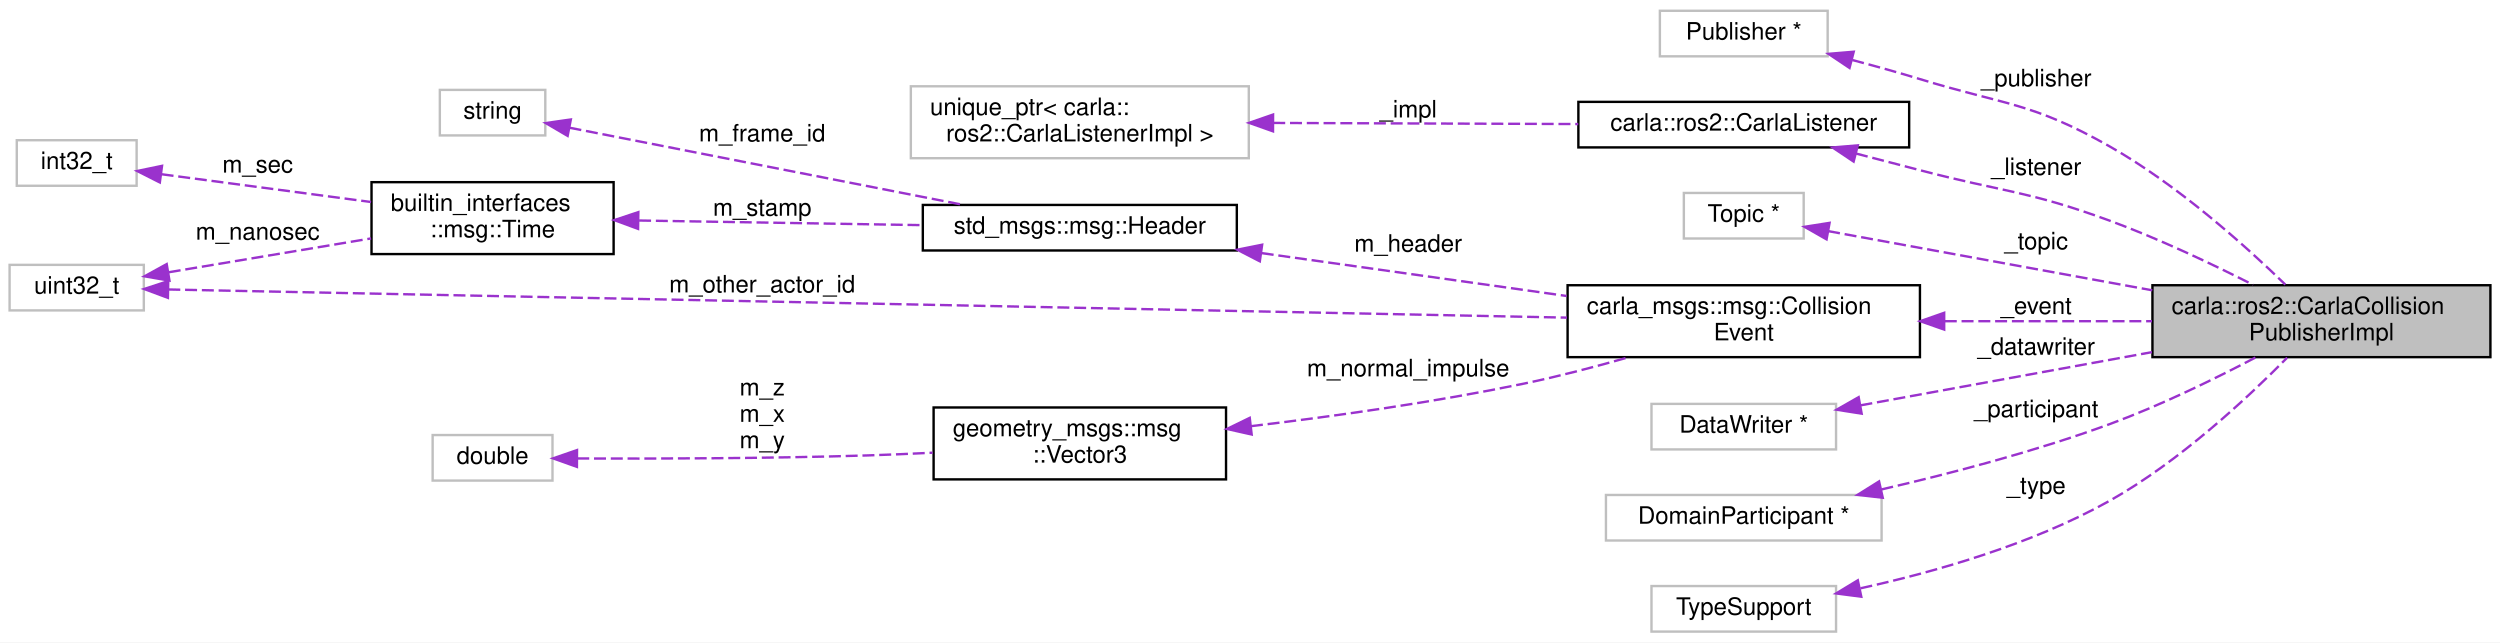
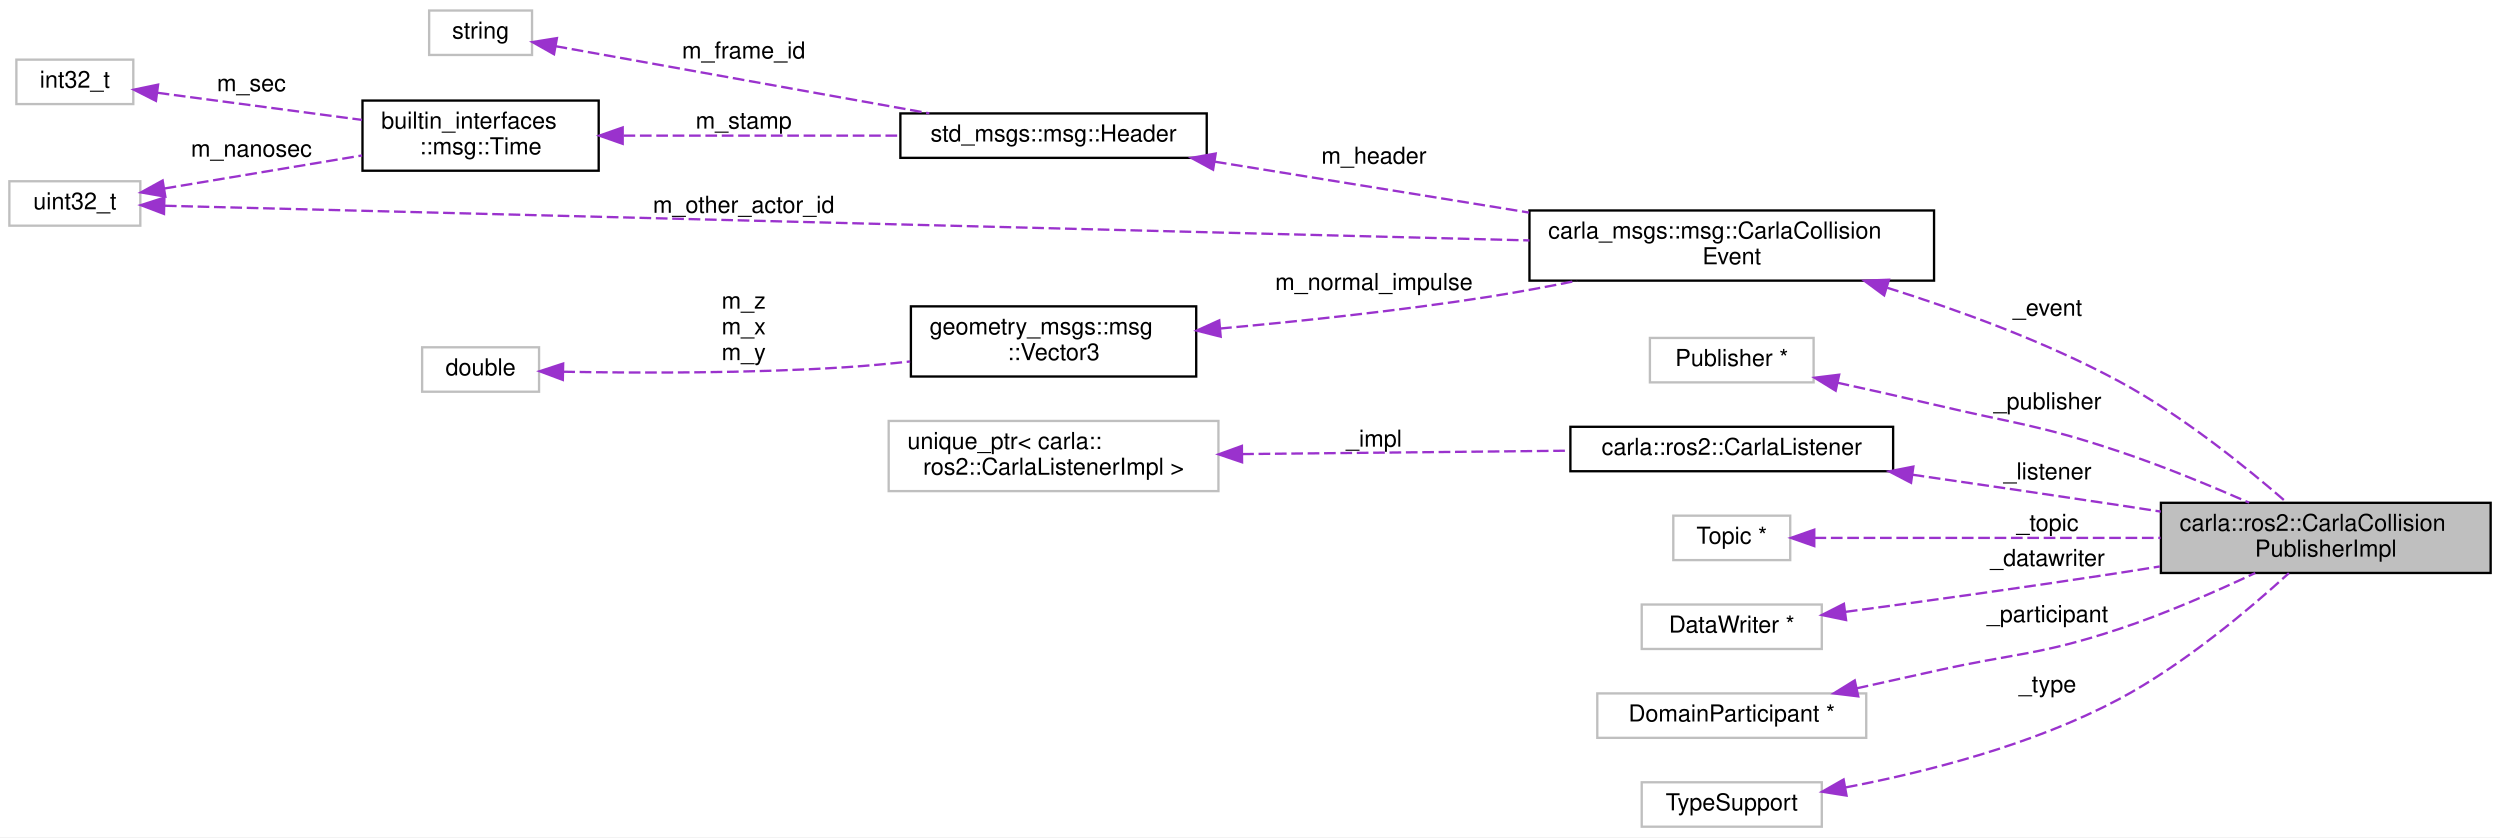
- <svg xmlns="http://www.w3.org/2000/svg" xmlns:xlink="http://www.w3.org/1999/xlink" width="1043pt" height="268pt" viewBox="0.00 0.00 1043.00 268.00">
-   <g id="graph0" class="graph" transform="scale(1 1) rotate(0) translate(4 264)">
-     <polygon fill="#ffffff" stroke="transparent" points="-4,4 -4,-264 1039,-264 1039,4 -4,4" />
+ <svg xmlns="http://www.w3.org/2000/svg" xmlns:xlink="http://www.w3.org/1999/xlink" width="1069pt" height="358pt" viewBox="0.00 0.00 1069.00 358.00">
+   <g id="graph0" class="graph" transform="scale(1 1) rotate(0) translate(4 354)">
+     <polygon fill="#ffffff" stroke="transparent" points="-4,4 -4,-354 1065,-354 1065,4 -4,4" />
    <g id="node1" class="node">
-       <polygon fill="#bfbfbf" stroke="#000000" points="894,-115 894,-145 1035,-145 1035,-115 894,-115" />
-       <text text-anchor="start" x="902" y="-133" font-family="Helvetica,sans-Serif" font-size="10.00" fill="#000000">carla::ros2::CarlaCollision</text>
-       <text text-anchor="middle" x="964.5" y="-122" font-family="Helvetica,sans-Serif" font-size="10.00" fill="#000000">PublisherImpl</text>
+       <polygon fill="#bfbfbf" stroke="#000000" points="920,-109 920,-139 1061,-139 1061,-109 920,-109" />
+       <text text-anchor="start" x="928" y="-127" font-family="Helvetica,sans-Serif" font-size="10.00" fill="#000000">carla::ros2::CarlaCollision</text>
+       <text text-anchor="middle" x="990.5" y="-116" font-family="Helvetica,sans-Serif" font-size="10.00" fill="#000000">PublisherImpl</text>
    </g>
    <g id="node2" class="node">
-       <polygon fill="#ffffff" stroke="#bfbfbf" points="688.5,-240.5 688.5,-259.5 758.5,-259.5 758.5,-240.5 688.5,-240.5" />
-       <text text-anchor="middle" x="723.5" y="-247.5" font-family="Helvetica,sans-Serif" font-size="10.00" fill="#000000">Publisher *</text>
+       <g id="a_node2">
+         <a xlink:href="../../d5/d0c/classcarla__msgs_1_1msg_1_1CarlaCollisionEvent.html" target="_top" xlink:title="This class represents the structure CarlaCollisionEvent defined by the user in the IDL file...">
+           <polygon fill="#ffffff" stroke="#000000" points="650,-234 650,-264 823,-264 823,-234 650,-234" />
+           <text text-anchor="start" x="658" y="-252" font-family="Helvetica,sans-Serif" font-size="10.00" fill="#000000">carla_msgs::msg::CarlaCollision</text>
+           <text text-anchor="middle" x="736.5" y="-241" font-family="Helvetica,sans-Serif" font-size="10.00" fill="#000000">Event</text>
+         </a>
+       </g>
    </g>
    <g id="edge1" class="edge">
-       <path fill="none" stroke="#9a32cd" stroke-dasharray="5,2" d="M768.777,-238.961C778.15,-236.49 787.929,-233.774 797,-231 832.623,-220.106 843.584,-221.353 876,-203 904.425,-186.907 932.751,-161.474 949.439,-145.272" />
-       <polygon fill="#9a32cd" stroke="#9a32cd" points="767.623,-235.644 758.818,-241.538 769.376,-242.421 767.623,-235.644" />
-       <text text-anchor="middle" x="845.5" y="-228" font-family="Helvetica,sans-Serif" font-size="10.00" fill="#000000"> _publisher</text>
+       <path fill="none" stroke="#9a32cd" stroke-dasharray="5,2" d="M802.998,-230.955C834.046,-221.224 870.923,-207.748 902,-191 929.143,-176.372 956.927,-153.857 973.949,-139.028" />
+       <polygon fill="#9a32cd" stroke="#9a32cd" points="801.669,-227.701 793.137,-233.982 803.723,-234.393 801.669,-227.701" />
+       <text text-anchor="middle" x="871.5" y="-219" font-family="Helvetica,sans-Serif" font-size="10.00" fill="#000000"> _event</text>
    </g>
    <g id="node3" class="node">
      <g id="a_node3">
-         <a xlink:href="../../d9/d48/classcarla_1_1ros2_1_1CarlaListener.html" target="_top" xlink:title="carla::ros2::CarlaListener">
-           <polygon fill="#ffffff" stroke="#000000" points="654.5,-202.5 654.5,-221.5 792.5,-221.5 792.5,-202.5 654.5,-202.5" />
-           <text text-anchor="middle" x="723.5" y="-209.5" font-family="Helvetica,sans-Serif" font-size="10.00" fill="#000000">carla::ros2::CarlaListener</text>
+         <a xlink:href="../../d8/d15/classstd__msgs_1_1msg_1_1Header.html" target="_top" xlink:title="This class represents the structure Header defined by the user in the IDL file. ">
+           <polygon fill="#ffffff" stroke="#000000" points="381,-286.5 381,-305.5 512,-305.5 512,-286.5 381,-286.5" />
+           <text text-anchor="middle" x="446.5" y="-293.5" font-family="Helvetica,sans-Serif" font-size="10.00" fill="#000000">std_msgs::msg::Header</text>
        </a>
      </g>
    </g>
    <g id="edge2" class="edge">
-       <path fill="none" stroke="#9a32cd" stroke-dasharray="5,2" d="M770.34,-199.943C779.198,-197.648 788.385,-195.258 797,-193 832.143,-183.787 841.89,-184.507 876,-172 896.598,-164.447 918.909,-153.841 935.977,-145.177" />
-       <polygon fill="#9a32cd" stroke="#9a32cd" points="769.332,-196.588 760.527,-202.481 771.085,-203.365 769.332,-196.588" />
-       <text text-anchor="middle" x="845.5" y="-191" font-family="Helvetica,sans-Serif" font-size="10.00" fill="#000000"> _listener</text>
+       <path fill="none" stroke="#9a32cd" stroke-dasharray="5,2" d="M515.491,-284.858C550.409,-279.215 593.458,-272.252 632,-266 637.806,-265.058 643.793,-264.086 649.826,-263.106" />
+       <polygon fill="#9a32cd" stroke="#9a32cd" points="514.714,-281.438 505.4,-286.489 515.831,-288.349 514.714,-281.438" />
+       <text text-anchor="middle" x="583.5" y="-284" font-family="Helvetica,sans-Serif" font-size="10.00" fill="#000000"> m_header</text>
    </g>
    <g id="node4" class="node">
-       <polygon fill="#ffffff" stroke="#bfbfbf" points="376,-198 376,-228 517,-228 517,-198 376,-198" />
-       <text text-anchor="start" x="384" y="-216" font-family="Helvetica,sans-Serif" font-size="10.00" fill="#000000">unique_ptr&lt; carla::</text>
-       <text text-anchor="middle" x="446.5" y="-205" font-family="Helvetica,sans-Serif" font-size="10.00" fill="#000000">ros2::CarlaListenerImpl &gt;</text>
+       <polygon fill="#ffffff" stroke="#bfbfbf" points="179.5,-330.5 179.5,-349.5 223.5,-349.5 223.5,-330.5 179.5,-330.5" />
+       <text text-anchor="middle" x="201.5" y="-337.5" font-family="Helvetica,sans-Serif" font-size="10.00" fill="#000000">string</text>
    </g>
    <g id="edge3" class="edge">
-       <path fill="none" stroke="#9a32cd" stroke-dasharray="5,2" d="M527.189,-212.709C567.531,-212.563 615.847,-212.389 654.451,-212.249" />
-       <polygon fill="#9a32cd" stroke="#9a32cd" points="527.103,-209.209 517.115,-212.745 527.128,-216.209 527.103,-209.209" />
-       <text text-anchor="middle" x="583.5" y="-215" font-family="Helvetica,sans-Serif" font-size="10.00" fill="#000000"> _impl</text>
+       <path fill="none" stroke="#9a32cd" stroke-dasharray="5,2" d="M233.563,-334.242C274.163,-326.95 344.683,-314.286 393.38,-305.54" />
+       <polygon fill="#9a32cd" stroke="#9a32cd" points="232.898,-330.805 223.674,-336.018 234.136,-337.695 232.898,-330.805" />
+       <text text-anchor="middle" x="314" y="-329" font-family="Helvetica,sans-Serif" font-size="10.00" fill="#000000"> m_frame_id</text>
    </g>
    <g id="node5" class="node">
-       <polygon fill="#ffffff" stroke="#bfbfbf" points="698.5,-164.5 698.5,-183.5 748.5,-183.5 748.5,-164.5 698.5,-164.5" />
-       <text text-anchor="middle" x="723.5" y="-171.5" font-family="Helvetica,sans-Serif" font-size="10.00" fill="#000000">Topic *</text>
-     </g>
-     <g id="edge4" class="edge">
-       <path fill="none" stroke="#9a32cd" stroke-dasharray="5,2" d="M758.685,-167.576C794.032,-161.123 849.486,-150.999 893.93,-142.884" />
-       <polygon fill="#9a32cd" stroke="#9a32cd" points="758.044,-164.135 748.836,-169.374 759.302,-171.021 758.044,-164.135" />
-       <text text-anchor="middle" x="845.5" y="-160" font-family="Helvetica,sans-Serif" font-size="10.00" fill="#000000"> _topic</text>
-     </g>
-     <g id="node6" class="node">
-       <g id="a_node6">
-         <a xlink:href="../../d1/ded/classcarla__msgs_1_1msg_1_1CollisionEvent.html" target="_top" xlink:title="This class represents the structure CollisionEvent defined by the user in the IDL file...">
-           <polygon fill="#ffffff" stroke="#000000" points="650,-115 650,-145 797,-145 797,-115 650,-115" />
-           <text text-anchor="start" x="658" y="-133" font-family="Helvetica,sans-Serif" font-size="10.00" fill="#000000">carla_msgs::msg::Collision</text>
-           <text text-anchor="middle" x="723.5" y="-122" font-family="Helvetica,sans-Serif" font-size="10.00" fill="#000000">Event</text>
+       <g id="a_node5">
+         <a xlink:href="../../da/d39/classbuiltin__interfaces_1_1msg_1_1Time.html" target="_top" xlink:title="This class represents the structure Time defined by the user in the IDL file. ">
+           <polygon fill="#ffffff" stroke="#000000" points="151,-281 151,-311 252,-311 252,-281 151,-281" />
+           <text text-anchor="start" x="159" y="-299" font-family="Helvetica,sans-Serif" font-size="10.00" fill="#000000">builtin_interfaces</text>
+           <text text-anchor="middle" x="201.5" y="-288" font-family="Helvetica,sans-Serif" font-size="10.00" fill="#000000">::msg::Time</text>
        </a>
      </g>
    </g>
+     <g id="edge4" class="edge">
+       <path fill="none" stroke="#9a32cd" stroke-dasharray="5,2" d="M262.627,-296C298.62,-296 344.144,-296 380.89,-296" />
+       <polygon fill="#9a32cd" stroke="#9a32cd" points="262.264,-292.5 252.264,-296 262.264,-299.5 262.264,-292.5" />
+       <text text-anchor="middle" x="314" y="-299" font-family="Helvetica,sans-Serif" font-size="10.00" fill="#000000"> m_stamp</text>
+     </g>
+     <g id="node6" class="node">
+       <polygon fill="#ffffff" stroke="#bfbfbf" points="3,-309.5 3,-328.5 53,-328.5 53,-309.5 3,-309.5" />
+       <text text-anchor="middle" x="28" y="-316.5" font-family="Helvetica,sans-Serif" font-size="10.00" fill="#000000">int32_t</text>
+     </g>
    <g id="edge5" class="edge">
-       <path fill="none" stroke="#9a32cd" stroke-dasharray="5,2" d="M807.361,-130C835.563,-130 866.724,-130 893.81,-130" />
-       <polygon fill="#9a32cd" stroke="#9a32cd" points="807.117,-126.5 797.117,-130 807.117,-133.5 807.117,-126.5" />
-       <text text-anchor="middle" x="845.5" y="-133" font-family="Helvetica,sans-Serif" font-size="10.00" fill="#000000"> _event</text>
+       <path fill="none" stroke="#9a32cd" stroke-dasharray="5,2" d="M63.419,-314.305C88.585,-310.969 122.752,-306.439 150.802,-302.721" />
+       <polygon fill="#9a32cd" stroke="#9a32cd" points="62.682,-310.872 53.228,-315.656 63.602,-317.811 62.682,-310.872" />
+       <text text-anchor="middle" x="103.5" y="-315" font-family="Helvetica,sans-Serif" font-size="10.00" fill="#000000"> m_sec</text>
    </g>
    <g id="node7" class="node">
-       <g id="a_node7">
-         <a xlink:href="../../d8/d15/classstd__msgs_1_1msg_1_1Header.html" target="_top" xlink:title="This class represents the structure Header defined by the user in the IDL file. ">
-           <polygon fill="#ffffff" stroke="#000000" points="381,-159.5 381,-178.5 512,-178.5 512,-159.5 381,-159.5" />
-           <text text-anchor="middle" x="446.5" y="-166.5" font-family="Helvetica,sans-Serif" font-size="10.00" fill="#000000">std_msgs::msg::Header</text>
-         </a>
-       </g>
+       <polygon fill="#ffffff" stroke="#bfbfbf" points="0,-257.5 0,-276.5 56,-276.5 56,-257.5 0,-257.5" />
+       <text text-anchor="middle" x="28" y="-264.5" font-family="Helvetica,sans-Serif" font-size="10.00" fill="#000000">uint32_t</text>
+     </g>
+     <g id="edge7" class="edge">
+       <path fill="none" stroke="#9a32cd" stroke-dasharray="5,2" d="M66.511,-266.022C176.691,-263.222 495.181,-255.131 649.985,-251.198" />
+       <polygon fill="#9a32cd" stroke="#9a32cd" points="66.119,-262.53 56.211,-266.283 66.297,-269.528 66.119,-262.53" />
+       <text text-anchor="middle" x="314" y="-263" font-family="Helvetica,sans-Serif" font-size="10.00" fill="#000000"> m_other_actor_id</text>
    </g>
    <g id="edge6" class="edge">
-       <path fill="none" stroke="#9a32cd" stroke-dasharray="5,2" d="M522.387,-158.396C555.977,-153.694 595.961,-148.086 632,-143 637.72,-142.193 643.64,-141.356 649.591,-140.513" />
-       <polygon fill="#9a32cd" stroke="#9a32cd" points="521.598,-154.973 512.179,-159.825 522.568,-161.905 521.598,-154.973" />
-       <text text-anchor="middle" x="583.5" y="-159" font-family="Helvetica,sans-Serif" font-size="10.00" fill="#000000"> m_header</text>
+       <path fill="none" stroke="#9a32cd" stroke-dasharray="5,2" d="M66.394,-273.418C91.239,-277.57 123.86,-283.023 150.823,-287.529" />
+       <polygon fill="#9a32cd" stroke="#9a32cd" points="66.702,-269.921 56.262,-271.724 65.548,-276.825 66.702,-269.921" />
+       <text text-anchor="middle" x="103.5" y="-287" font-family="Helvetica,sans-Serif" font-size="10.00" fill="#000000"> m_nanosec</text>
    </g>
    <g id="node8" class="node">
-       <polygon fill="#ffffff" stroke="#bfbfbf" points="179.5,-207.5 179.5,-226.5 223.5,-226.5 223.5,-207.5 179.5,-207.5" />
-       <text text-anchor="middle" x="201.5" y="-214.5" font-family="Helvetica,sans-Serif" font-size="10.00" fill="#000000">string</text>
-     </g>
-     <g id="edge7" class="edge">
-       <path fill="none" stroke="#9a32cd" stroke-dasharray="5,2" d="M233.592,-210.713C275.428,-202.516 348.994,-188.103 397.743,-178.552" />
-       <polygon fill="#9a32cd" stroke="#9a32cd" points="232.815,-207.298 223.674,-212.656 234.161,-214.168 232.815,-207.298" />
-       <text text-anchor="middle" x="314" y="-205" font-family="Helvetica,sans-Serif" font-size="10.00" fill="#000000"> m_frame_id</text>
-     </g>
-     <g id="node9" class="node">
-       <g id="a_node9">
-         <a xlink:href="../../da/d39/classbuiltin__interfaces_1_1msg_1_1Time.html" target="_top" xlink:title="This class represents the structure Time defined by the user in the IDL file. ">
-           <polygon fill="#ffffff" stroke="#000000" points="151,-158 151,-188 252,-188 252,-158 151,-158" />
-           <text text-anchor="start" x="159" y="-176" font-family="Helvetica,sans-Serif" font-size="10.00" fill="#000000">builtin_interfaces</text>
-           <text text-anchor="middle" x="201.5" y="-165" font-family="Helvetica,sans-Serif" font-size="10.00" fill="#000000">::msg::Time</text>
+       <g id="a_node8">
+         <a xlink:href="../../df/d66/classgeometry__msgs_1_1msg_1_1Vector3.html" target="_top" xlink:title="This class represents the structure Vector3 defined by the user in the IDL file. ">
+           <polygon fill="#ffffff" stroke="#000000" points="385.5,-193 385.5,-223 507.5,-223 507.5,-193 385.5,-193" />
+           <text text-anchor="start" x="393.5" y="-211" font-family="Helvetica,sans-Serif" font-size="10.00" fill="#000000">geometry_msgs::msg</text>
+           <text text-anchor="middle" x="446.5" y="-200" font-family="Helvetica,sans-Serif" font-size="10.00" fill="#000000">::Vector3</text>
        </a>
      </g>
    </g>
    <g id="edge8" class="edge">
-       <path fill="none" stroke="#9a32cd" stroke-dasharray="5,2" d="M262.627,-172.002C298.62,-171.414 344.144,-170.671 380.89,-170.071" />
-       <polygon fill="#9a32cd" stroke="#9a32cd" points="262.206,-168.508 252.264,-172.171 262.32,-175.507 262.206,-168.508" />
-       <text text-anchor="middle" x="314" y="-174" font-family="Helvetica,sans-Serif" font-size="10.00" fill="#000000"> m_stamp</text>
+       <path fill="none" stroke="#9a32cd" stroke-dasharray="5,2" d="M517.714,-213.524C552.319,-216.659 594.445,-221.14 632,-227 644.457,-228.944 657.669,-231.407 670.356,-233.977" />
+       <polygon fill="#9a32cd" stroke="#9a32cd" points="517.968,-210.033 507.698,-212.635 517.349,-217.006 517.968,-210.033" />
+       <text text-anchor="middle" x="583.5" y="-230" font-family="Helvetica,sans-Serif" font-size="10.00" fill="#000000"> m_normal_impulse</text>
+     </g>
+     <g id="node9" class="node">
+       <polygon fill="#ffffff" stroke="#bfbfbf" points="176.5,-186.5 176.5,-205.5 226.5,-205.5 226.5,-186.5 176.5,-186.5" />
+       <text text-anchor="middle" x="201.5" y="-193.5" font-family="Helvetica,sans-Serif" font-size="10.00" fill="#000000">double</text>
+     </g>
+     <g id="edge9" class="edge">
+       <path fill="none" stroke="#9a32cd" stroke-dasharray="5,2" d="M236.857,-195.046C268.603,-194.47 316.467,-194.296 358,-197 366.807,-197.573 376.079,-198.437 385.173,-199.433" />
+       <polygon fill="#9a32cd" stroke="#9a32cd" points="236.667,-191.549 226.74,-195.253 236.81,-198.547 236.667,-191.549" />
+       <text text-anchor="middle" x="314" y="-222" font-family="Helvetica,sans-Serif" font-size="10.00" fill="#000000"> m_z</text>
+       <text text-anchor="middle" x="314" y="-211" font-family="Helvetica,sans-Serif" font-size="10.00" fill="#000000">m_x</text>
+       <text text-anchor="middle" x="314" y="-200" font-family="Helvetica,sans-Serif" font-size="10.00" fill="#000000">m_y</text>
    </g>
    <g id="node10" class="node">
-       <polygon fill="#ffffff" stroke="#bfbfbf" points="3,-186.5 3,-205.5 53,-205.5 53,-186.5 3,-186.5" />
-       <text text-anchor="middle" x="28" y="-193.5" font-family="Helvetica,sans-Serif" font-size="10.00" fill="#000000">int32_t</text>
+       <polygon fill="#ffffff" stroke="#bfbfbf" points="701.5,-190.5 701.5,-209.5 771.5,-209.5 771.5,-190.5 701.5,-190.5" />
+       <text text-anchor="middle" x="736.5" y="-197.5" font-family="Helvetica,sans-Serif" font-size="10.00" fill="#000000">Publisher *</text>
    </g>
-     <g id="edge9" class="edge">
-       <path fill="none" stroke="#9a32cd" stroke-dasharray="5,2" d="M63.419,-191.305C88.585,-187.969 122.752,-183.439 150.802,-179.721" />
-       <polygon fill="#9a32cd" stroke="#9a32cd" points="62.682,-187.872 53.228,-192.656 63.602,-194.811 62.682,-187.872" />
-       <text text-anchor="middle" x="103.5" y="-192" font-family="Helvetica,sans-Serif" font-size="10.00" fill="#000000"> m_sec</text>
+     <g id="edge10" class="edge">
+       <path fill="none" stroke="#9a32cd" stroke-dasharray="5,2" d="M781.792,-190.335C795.089,-187.421 809.645,-184.156 823,-181 858.248,-172.669 867.642,-172.461 902,-161 920.799,-154.729 941.244,-146.293 957.742,-139.06" />
+       <polygon fill="#9a32cd" stroke="#9a32cd" points="780.936,-186.94 771.909,-192.488 782.425,-193.779 780.936,-186.94" />
+       <text text-anchor="middle" x="871.5" y="-179" font-family="Helvetica,sans-Serif" font-size="10.00" fill="#000000"> _publisher</text>
    </g>
    <g id="node11" class="node">
-       <polygon fill="#ffffff" stroke="#bfbfbf" points="0,-134.5 0,-153.5 56,-153.5 56,-134.5 0,-134.5" />
-       <text text-anchor="middle" x="28" y="-141.5" font-family="Helvetica,sans-Serif" font-size="10.00" fill="#000000">uint32_t</text>
-     </g>
-     <g id="edge11" class="edge">
-       <path fill="none" stroke="#9a32cd" stroke-dasharray="5,2" d="M66.213,-143.231C177.483,-140.991 502.661,-134.445 649.739,-131.485" />
-       <polygon fill="#9a32cd" stroke="#9a32cd" points="66.053,-139.733 56.126,-143.434 66.194,-146.732 66.053,-139.733" />
-       <text text-anchor="middle" x="314" y="-142" font-family="Helvetica,sans-Serif" font-size="10.00" fill="#000000"> m_other_actor_id</text>
-     </g>
-     <g id="edge10" class="edge">
-       <path fill="none" stroke="#9a32cd" stroke-dasharray="5,2" d="M66.394,-150.417C91.239,-154.57 123.86,-160.023 150.823,-164.53" />
-       <polygon fill="#9a32cd" stroke="#9a32cd" points="66.702,-146.921 56.262,-148.724 65.548,-153.825 66.702,-146.921" />
-       <text text-anchor="middle" x="103.5" y="-164" font-family="Helvetica,sans-Serif" font-size="10.00" fill="#000000"> m_nanosec</text>
-     </g>
-     <g id="node12" class="node">
-       <g id="a_node12">
-         <a xlink:href="../../df/d66/classgeometry__msgs_1_1msg_1_1Vector3.html" target="_top" xlink:title="This class represents the structure Vector3 defined by the user in the IDL file. ">
-           <polygon fill="#ffffff" stroke="#000000" points="385.5,-64 385.5,-94 507.5,-94 507.5,-64 385.5,-64" />
-           <text text-anchor="start" x="393.5" y="-82" font-family="Helvetica,sans-Serif" font-size="10.00" fill="#000000">geometry_msgs::msg</text>
-           <text text-anchor="middle" x="446.5" y="-71" font-family="Helvetica,sans-Serif" font-size="10.00" fill="#000000">::Vector3</text>
+       <g id="a_node11">
+         <a xlink:href="../../d9/d48/classcarla_1_1ros2_1_1CarlaListener.html" target="_top" xlink:title="carla::ros2::CarlaListener">
+           <polygon fill="#ffffff" stroke="#000000" points="667.5,-152.5 667.5,-171.5 805.5,-171.5 805.5,-152.5 667.5,-152.5" />
+           <text text-anchor="middle" x="736.5" y="-159.5" font-family="Helvetica,sans-Serif" font-size="10.00" fill="#000000">carla::ros2::CarlaListener</text>
        </a>
      </g>
    </g>
+     <g id="edge11" class="edge">
+       <path fill="none" stroke="#9a32cd" stroke-dasharray="5,2" d="M813.829,-150.997C841.639,-146.984 873.239,-142.36 902,-138 907.844,-137.114 913.904,-136.183 919.985,-135.239" />
+       <polygon fill="#9a32cd" stroke="#9a32cd" points="813.165,-147.556 803.766,-152.446 814.163,-154.484 813.165,-147.556" />
+       <text text-anchor="middle" x="871.5" y="-149" font-family="Helvetica,sans-Serif" font-size="10.00" fill="#000000"> _listener</text>
+     </g>
+     <g id="node12" class="node">
+       <polygon fill="#ffffff" stroke="#bfbfbf" points="376,-144 376,-174 517,-174 517,-144 376,-144" />
+       <text text-anchor="start" x="384" y="-162" font-family="Helvetica,sans-Serif" font-size="10.00" fill="#000000">unique_ptr&lt; carla::</text>
+       <text text-anchor="middle" x="446.5" y="-151" font-family="Helvetica,sans-Serif" font-size="10.00" fill="#000000">ros2::CarlaListenerImpl &gt;</text>
+     </g>
    <g id="edge12" class="edge">
-       <path fill="none" stroke="#9a32cd" stroke-dasharray="5,2" d="M517.893,-86.205C552.539,-90.315 594.649,-96.218 632,-104 646.227,-106.964 661.485,-110.963 675.384,-114.934" />
-       <polygon fill="#9a32cd" stroke="#9a32cd" points="518.2,-82.718 507.863,-85.041 517.393,-89.671 518.2,-82.718" />
-       <text text-anchor="middle" x="583.5" y="-107" font-family="Helvetica,sans-Serif" font-size="10.00" fill="#000000"> m_normal_impulse</text>
+       <path fill="none" stroke="#9a32cd" stroke-dasharray="5,2" d="M527.159,-159.834C571.141,-160.289 625.031,-160.847 667.118,-161.282" />
+       <polygon fill="#9a32cd" stroke="#9a32cd" points="527.107,-156.334 517.071,-159.73 527.034,-163.333 527.107,-156.334" />
+       <text text-anchor="middle" x="583.5" y="-163" font-family="Helvetica,sans-Serif" font-size="10.00" fill="#000000"> _impl</text>
    </g>
    <g id="node13" class="node">
-       <polygon fill="#ffffff" stroke="#bfbfbf" points="176.5,-63.5 176.5,-82.5 226.5,-82.5 226.5,-63.5 176.5,-63.5" />
-       <text text-anchor="middle" x="201.5" y="-70.5" font-family="Helvetica,sans-Serif" font-size="10.00" fill="#000000">double</text>
+       <polygon fill="#ffffff" stroke="#bfbfbf" points="711.5,-114.5 711.5,-133.5 761.5,-133.5 761.5,-114.5 711.5,-114.5" />
+       <text text-anchor="middle" x="736.5" y="-121.5" font-family="Helvetica,sans-Serif" font-size="10.00" fill="#000000">Topic *</text>
    </g>
    <g id="edge13" class="edge">
-       <path fill="none" stroke="#9a32cd" stroke-dasharray="5,2" d="M236.824,-72.722C268.549,-72.592 316.399,-72.693 358,-74 366.767,-74.275 376.018,-74.676 385.102,-75.133" />
-       <polygon fill="#9a32cd" stroke="#9a32cd" points="236.697,-69.222 226.715,-72.773 236.733,-76.222 236.697,-69.222" />
-       <text text-anchor="middle" x="314" y="-99" font-family="Helvetica,sans-Serif" font-size="10.00" fill="#000000"> m_z</text>
-       <text text-anchor="middle" x="314" y="-88" font-family="Helvetica,sans-Serif" font-size="10.00" fill="#000000">m_x</text>
-       <text text-anchor="middle" x="314" y="-77" font-family="Helvetica,sans-Serif" font-size="10.00" fill="#000000">m_y</text>
+       <path fill="none" stroke="#9a32cd" stroke-dasharray="5,2" d="M771.884,-124C810.019,-124 871.715,-124 919.858,-124" />
+       <polygon fill="#9a32cd" stroke="#9a32cd" points="771.783,-120.5 761.783,-124 771.783,-127.5 771.783,-120.5" />
+       <text text-anchor="middle" x="871.5" y="-127" font-family="Helvetica,sans-Serif" font-size="10.00" fill="#000000"> _topic</text>
    </g>
    <g id="node14" class="node">
-       <polygon fill="#ffffff" stroke="#bfbfbf" points="685,-76.5 685,-95.5 762,-95.5 762,-76.5 685,-76.5" />
-       <text text-anchor="middle" x="723.5" y="-83.5" font-family="Helvetica,sans-Serif" font-size="10.00" fill="#000000">DataWriter *</text>
+       <polygon fill="#ffffff" stroke="#bfbfbf" points="698,-76.5 698,-95.5 775,-95.5 775,-76.5 698,-76.5" />
+       <text text-anchor="middle" x="736.5" y="-83.5" font-family="Helvetica,sans-Serif" font-size="10.00" fill="#000000">DataWriter *</text>
    </g>
    <g id="edge14" class="edge">
-       <path fill="none" stroke="#9a32cd" stroke-dasharray="5,2" d="M772.172,-94.886C807.093,-101.262 854.689,-109.952 893.795,-117.091" />
-       <polygon fill="#9a32cd" stroke="#9a32cd" points="772.687,-91.422 762.221,-93.069 771.43,-98.309 772.687,-91.422" />
-       <text text-anchor="middle" x="845.5" y="-116" font-family="Helvetica,sans-Serif" font-size="10.00" fill="#000000"> _datawriter</text>
+       <path fill="none" stroke="#9a32cd" stroke-dasharray="5,2" d="M785.289,-92.392C818.278,-96.809 862.807,-102.957 902,-109 907.699,-109.879 913.599,-110.817 919.523,-111.779" />
+       <polygon fill="#9a32cd" stroke="#9a32cd" points="785.38,-88.873 775.005,-91.021 784.455,-95.811 785.38,-88.873" />
+       <text text-anchor="middle" x="871.5" y="-112" font-family="Helvetica,sans-Serif" font-size="10.00" fill="#000000"> _datawriter</text>
    </g>
    <g id="node15" class="node">
-       <polygon fill="#ffffff" stroke="#bfbfbf" points="666,-38.5 666,-57.5 781,-57.5 781,-38.5 666,-38.5" />
-       <text text-anchor="middle" x="723.5" y="-45.5" font-family="Helvetica,sans-Serif" font-size="10.00" fill="#000000">DomainParticipant *</text>
+       <polygon fill="#ffffff" stroke="#bfbfbf" points="679,-38.5 679,-57.5 794,-57.5 794,-38.5 679,-38.5" />
+       <text text-anchor="middle" x="736.5" y="-45.5" font-family="Helvetica,sans-Serif" font-size="10.00" fill="#000000">DomainParticipant *</text>
    </g>
    <g id="edge15" class="edge">
-       <path fill="none" stroke="#9a32cd" stroke-dasharray="5,2" d="M780.916,-59.793C809.856,-66.46 845.244,-75.727 876,-87 897.171,-94.76 920.039,-105.95 937.225,-114.969" />
-       <polygon fill="#9a32cd" stroke="#9a32cd" points="781.492,-56.335 770.967,-57.544 779.949,-63.162 781.492,-56.335" />
-       <text text-anchor="middle" x="845.5" y="-90" font-family="Helvetica,sans-Serif" font-size="10.00" fill="#000000"> _participant</text>
+       <path fill="none" stroke="#9a32cd" stroke-dasharray="5,2" d="M789.946,-59.671C800.884,-62.079 812.316,-64.61 823,-67 858.142,-74.863 867.812,-73.688 902,-85 921.925,-91.593 943.492,-101.046 960.347,-108.994" />
+       <polygon fill="#9a32cd" stroke="#9a32cd" points="790.594,-56.23 780.076,-57.502 789.091,-63.067 790.594,-56.23" />
+       <text text-anchor="middle" x="871.5" y="-88" font-family="Helvetica,sans-Serif" font-size="10.00" fill="#000000"> _participant</text>
    </g>
    <g id="node16" class="node">
-       <polygon fill="#ffffff" stroke="#bfbfbf" points="685,-.5 685,-19.5 762,-19.5 762,-.5 685,-.5" />
-       <text text-anchor="middle" x="723.5" y="-7.5" font-family="Helvetica,sans-Serif" font-size="10.00" fill="#000000">TypeSupport</text>
+       <polygon fill="#ffffff" stroke="#bfbfbf" points="698,-.5 698,-19.5 775,-19.5 775,-.5 698,-.5" />
+       <text text-anchor="middle" x="736.5" y="-7.5" font-family="Helvetica,sans-Serif" font-size="10.00" fill="#000000">TypeSupport</text>
    </g>
    <g id="edge16" class="edge">
-       <path fill="none" stroke="#9a32cd" stroke-dasharray="5,2" d="M772.183,-18.557C803.266,-25.39 843.65,-36.884 876,-55 905.17,-71.335 933.722,-98.021 950.192,-114.765" />
-       <polygon fill="#9a32cd" stroke="#9a32cd" points="772.531,-15.053 762.024,-16.415 771.087,-21.903 772.531,-15.053" />
-       <text text-anchor="middle" x="845.5" y="-58" font-family="Helvetica,sans-Serif" font-size="10.00" fill="#000000"> _type</text>
+       <path fill="none" stroke="#9a32cd" stroke-dasharray="5,2" d="M785.313,-17.32C819.46,-23.832 865.336,-35.44 902,-55 929.847,-69.856 957.89,-93.541 974.73,-108.932" />
+       <polygon fill="#9a32cd" stroke="#9a32cd" points="785.582,-13.811 775.116,-15.459 784.325,-20.698 785.582,-13.811" />
+       <text text-anchor="middle" x="871.5" y="-58" font-family="Helvetica,sans-Serif" font-size="10.00" fill="#000000"> _type</text>
    </g>
  </g>
</svg>
